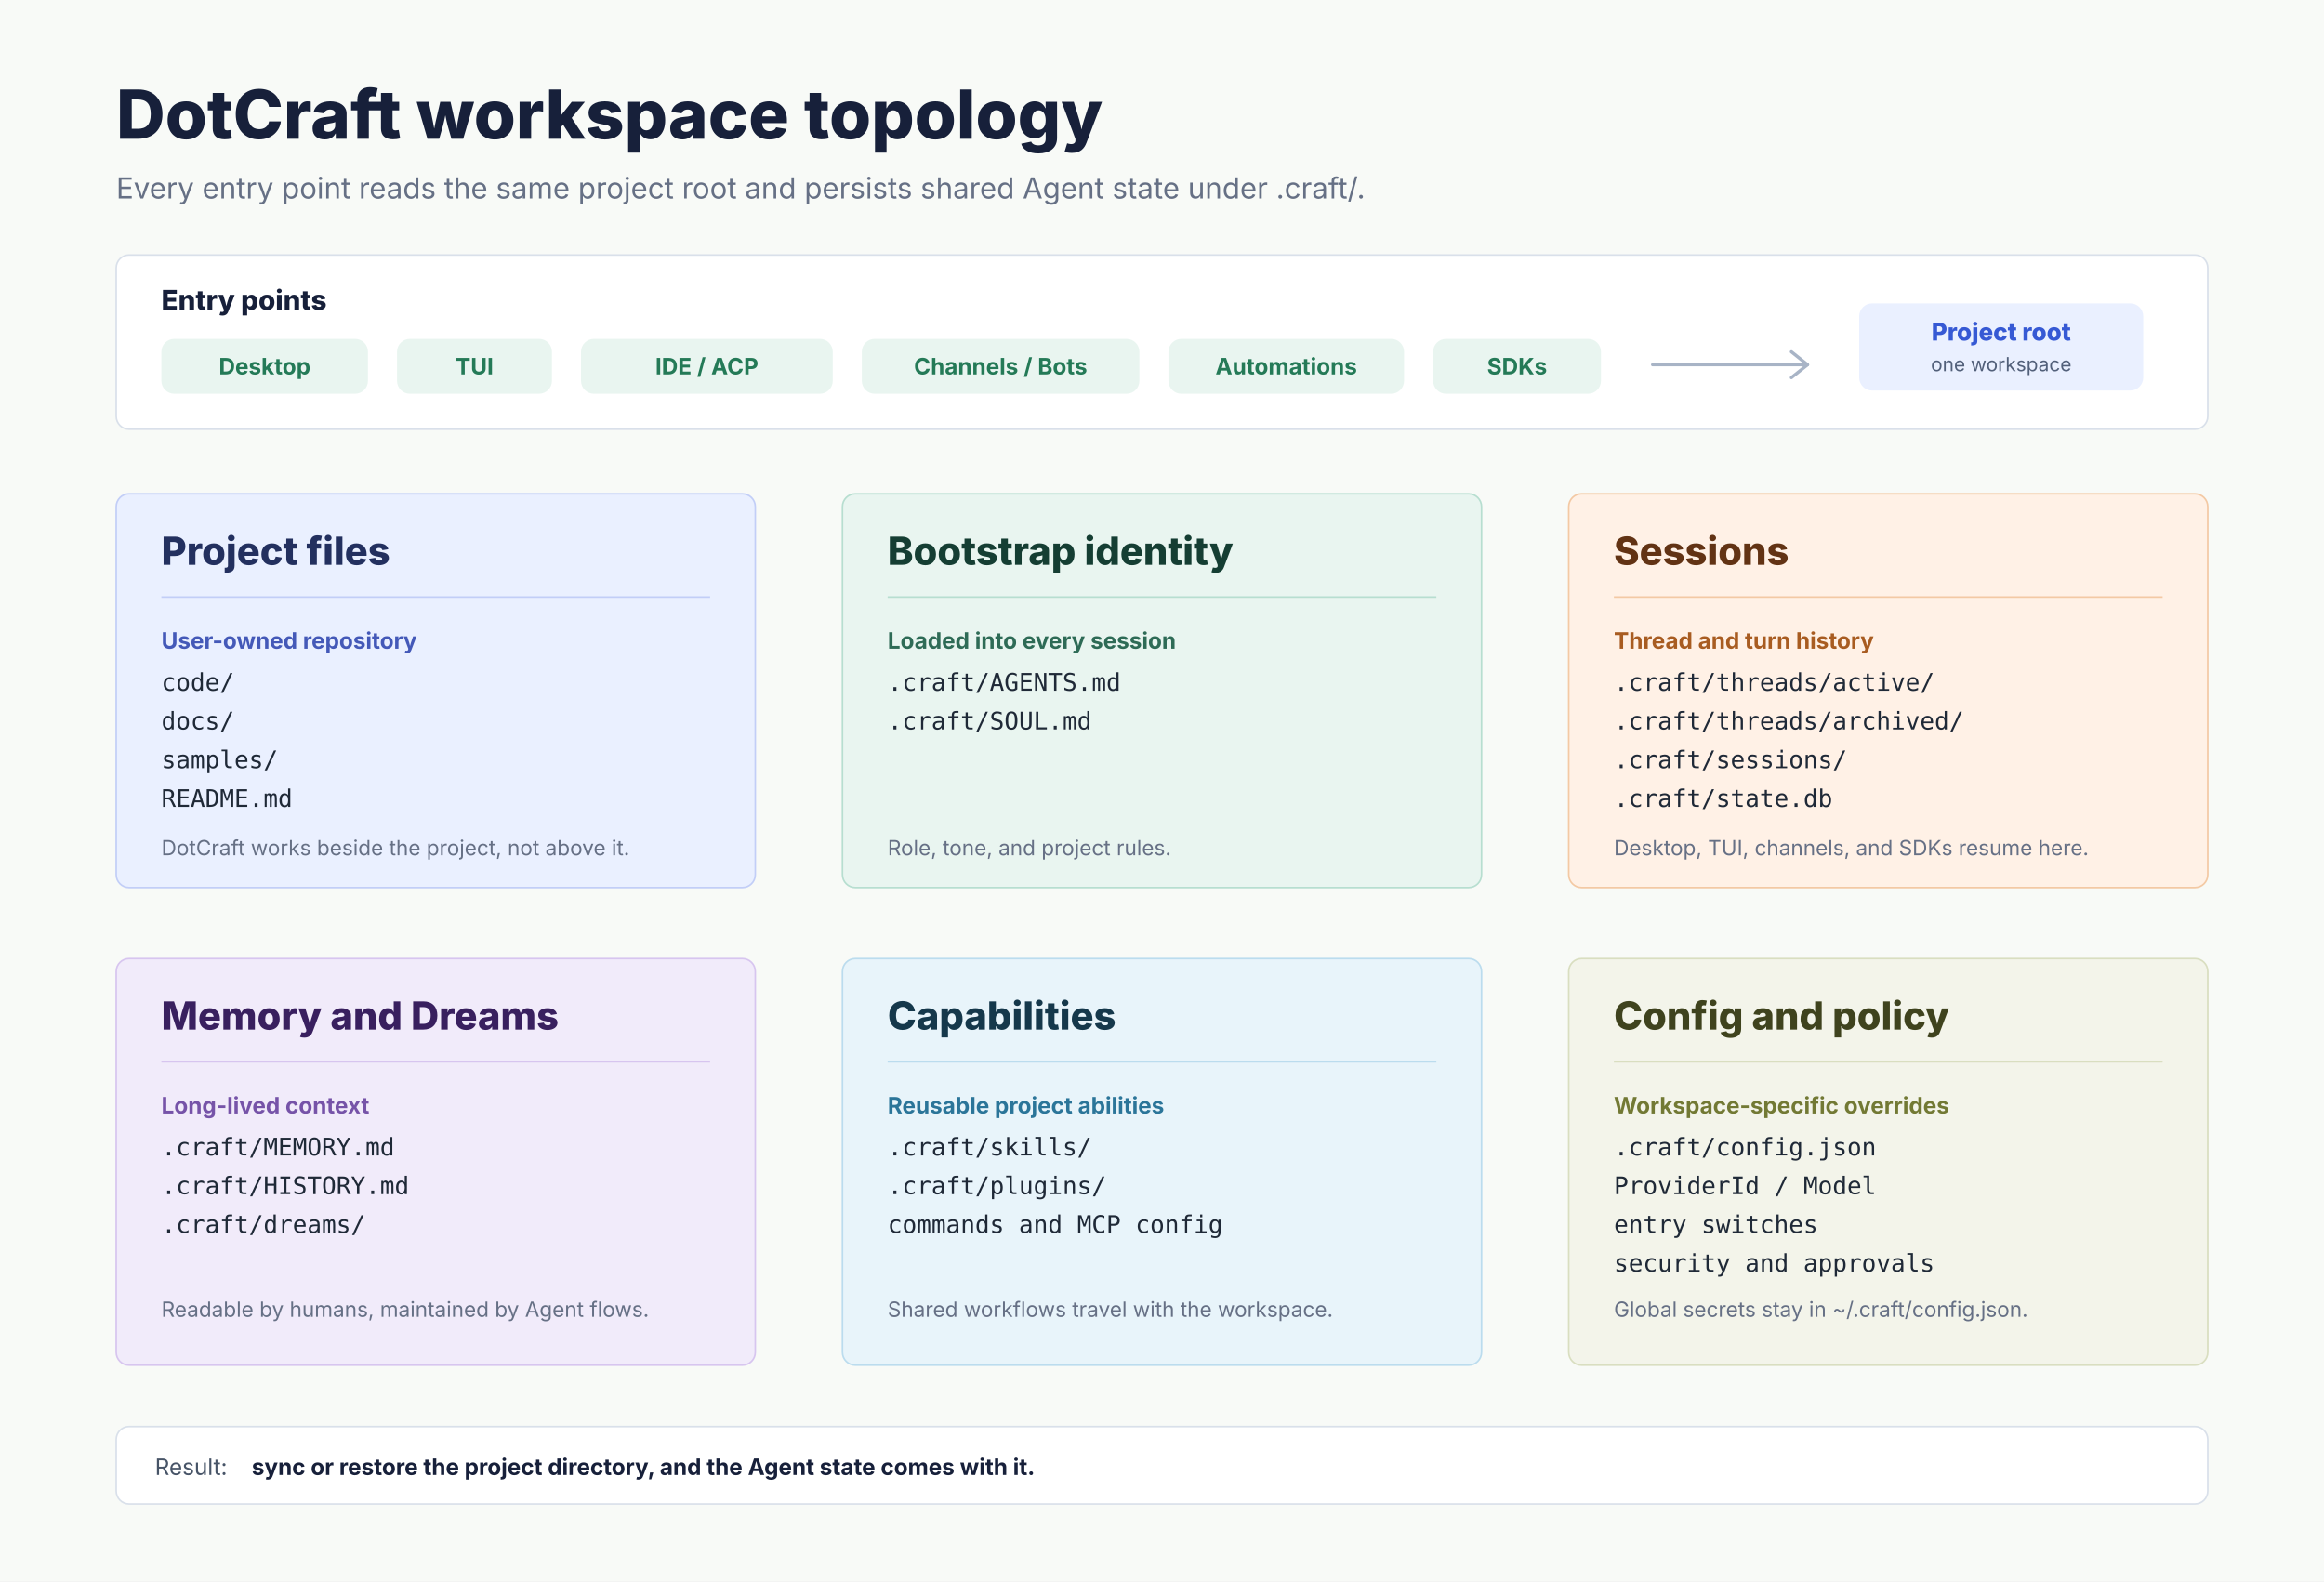
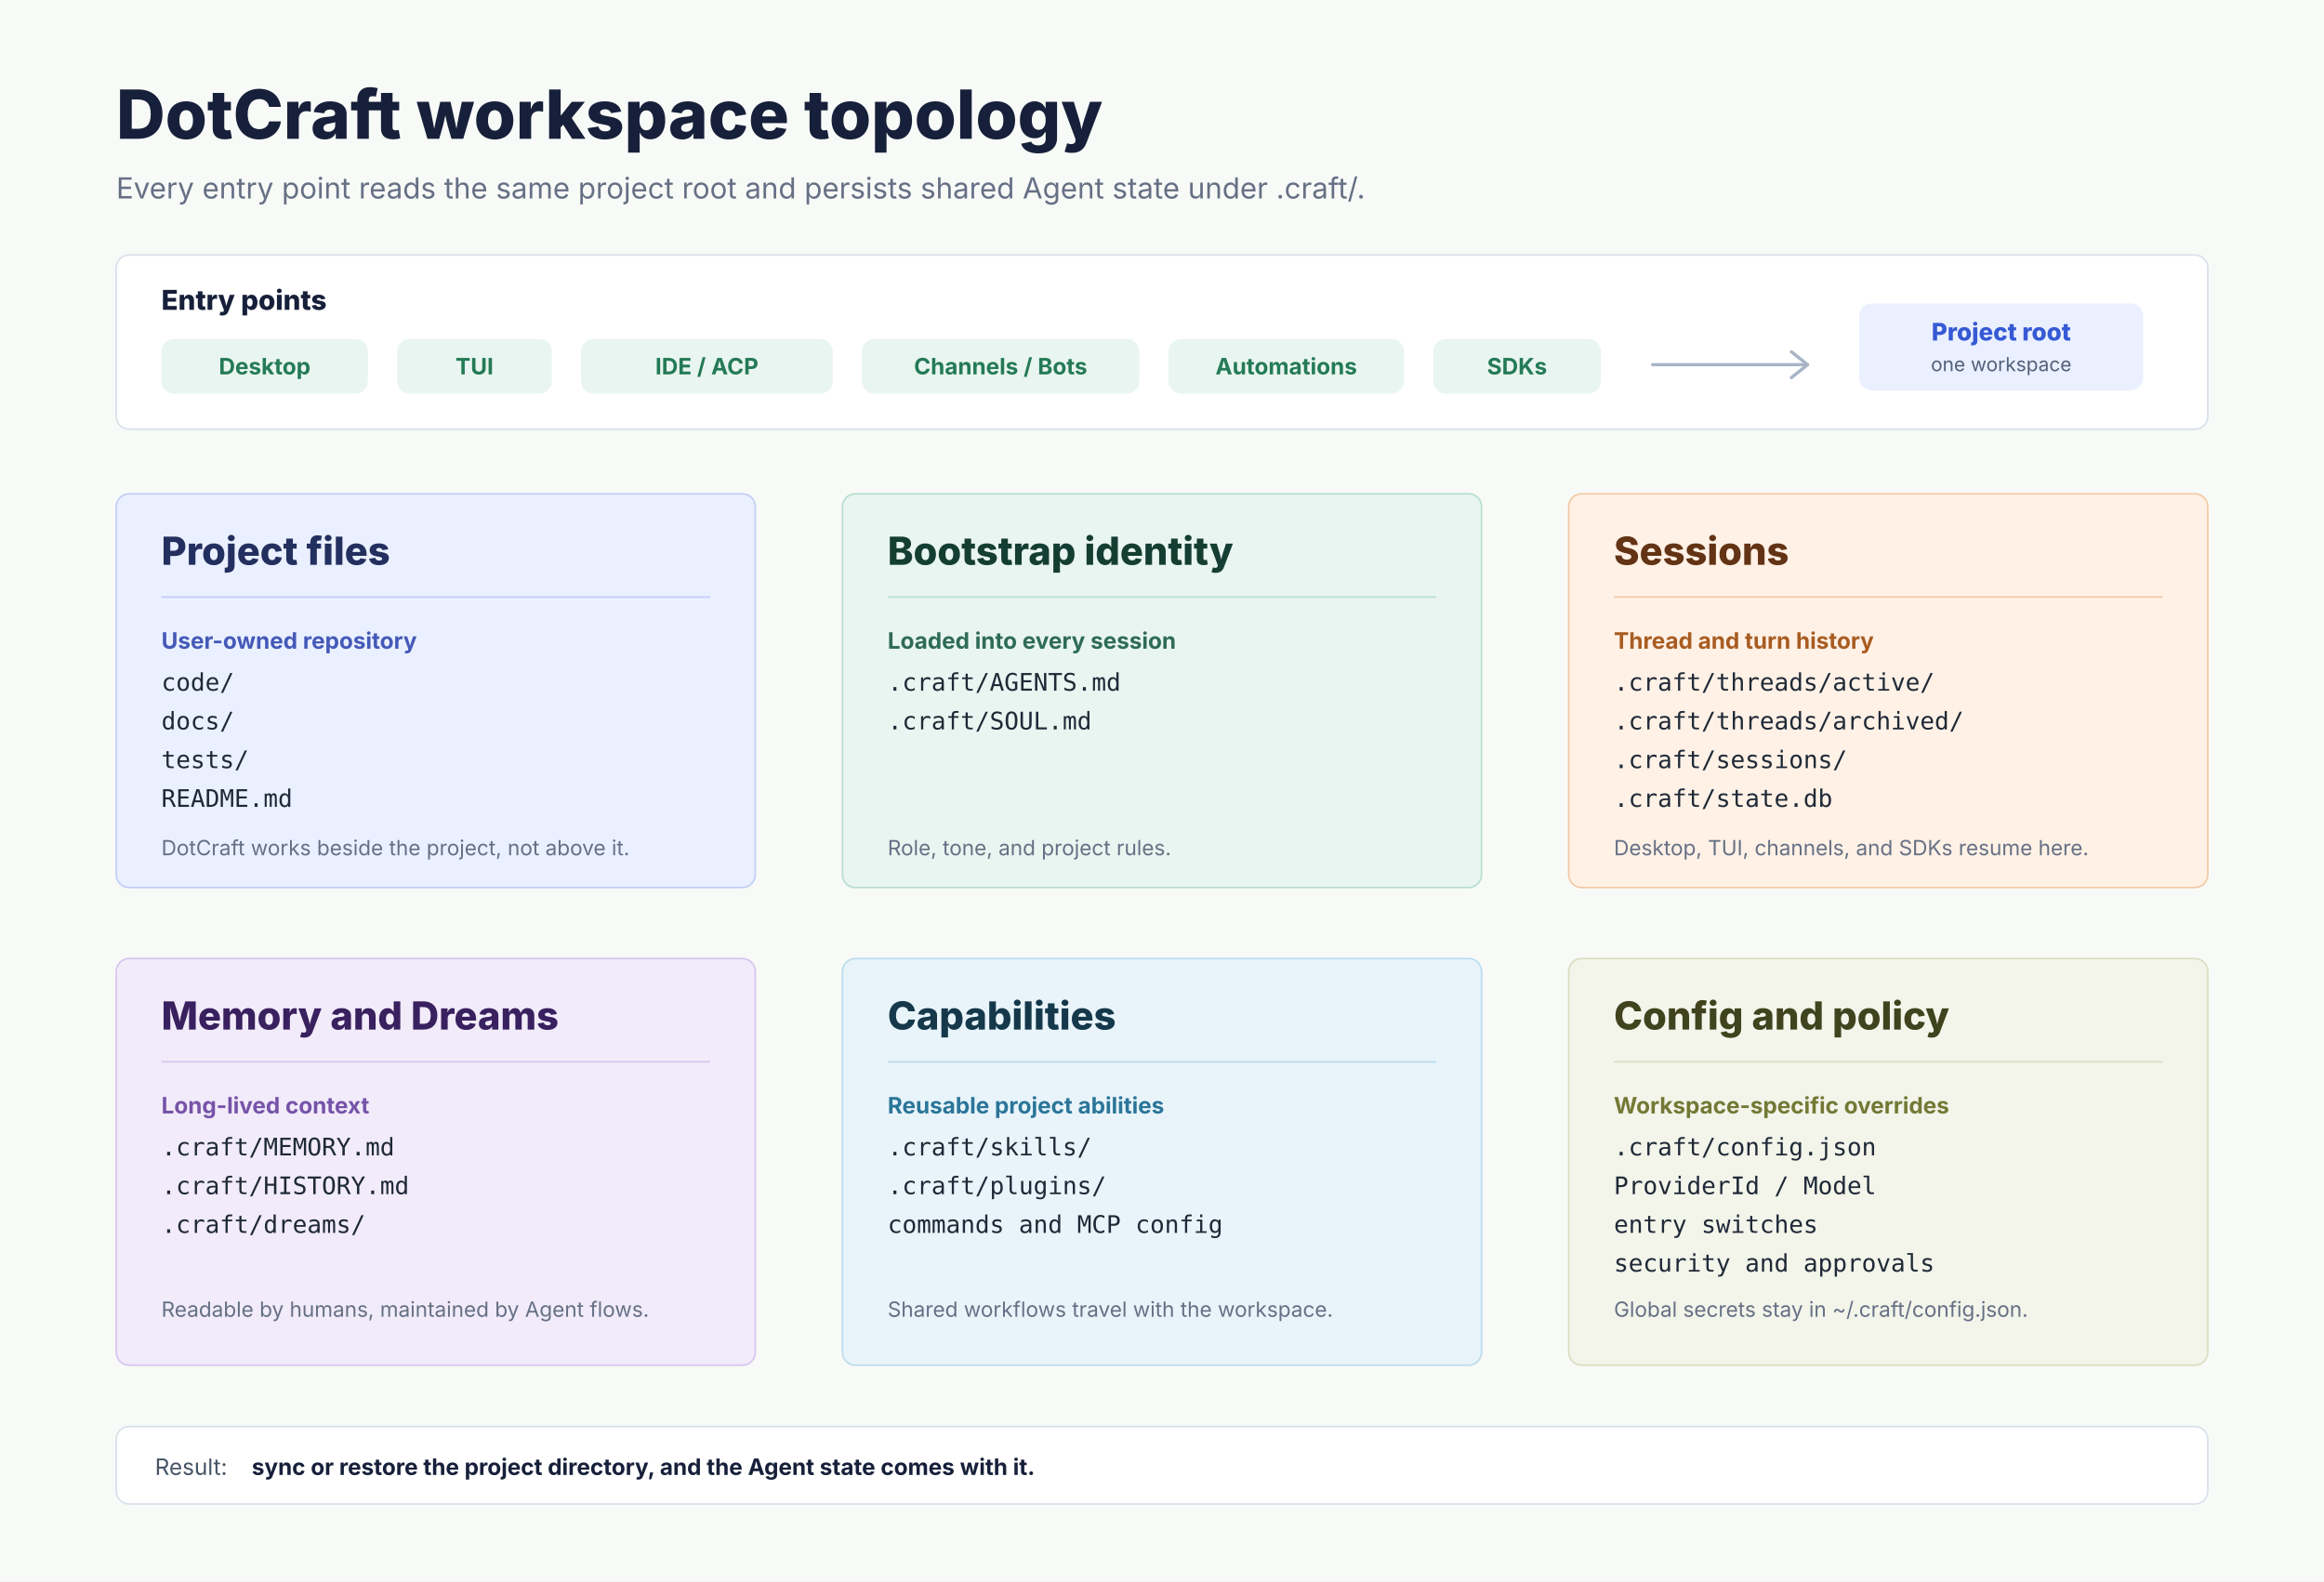
<svg xmlns="http://www.w3.org/2000/svg" width="1440" height="980" viewBox="0 0 1440 980" fill="none" role="img" aria-labelledby="title desc">
  <style>
    text { font-family: Inter, ui-sans-serif, system-ui, -apple-system, BlinkMacSystemFont, "Segoe UI", sans-serif; letter-spacing: 0; }
    .title { fill: #17203A; font-size: 42px; font-weight: 760; }
    .subtitle { fill: #667085; font-size: 18px; }
    .cardTitle { font-size: 24px; font-weight: 760; }
    .label { font-size: 14px; font-weight: 720; }
    .body { fill: #1F2937; font-size: 15px; }
    .mono { fill: #1F2937; font-size: 15px; font-family: "Cascadia Mono", ui-monospace, SFMono-Regular, Menlo, monospace; }
    .muted { fill: #667085; font-size: 13px; }
  </style>
  <rect width="1440" height="980" fill="#F8FAF7" />
  <text x="72" y="86" class="title">DotCraft workspace topology</text>
  <text x="72" y="123" class="subtitle">Every entry point reads the same project root and persists shared Agent state under .craft/.</text>
  <g transform="translate(72 158)">
    <rect x="0" y="0" width="1296" height="108" rx="8" fill="#FFFFFF" stroke="#D9E0EA" />
    <text x="28" y="34" fill="#17203A" font-size="17" font-weight="760">Entry points</text>
    <g transform="translate(28 52)">
      <rect x="0" y="0" width="128" height="34" rx="8" fill="#E9F5F0" />
      <text x="64" y="22" text-anchor="middle" fill="#247A57" font-size="14" font-weight="720">Desktop</text>
      <rect x="146" y="0" width="96" height="34" rx="8" fill="#E9F5F0" />
      <text x="194" y="22" text-anchor="middle" fill="#247A57" font-size="14" font-weight="720">TUI</text>
      <rect x="260" y="0" width="156" height="34" rx="8" fill="#E9F5F0" />
      <text x="338" y="22" text-anchor="middle" fill="#247A57" font-size="14" font-weight="720">IDE / ACP</text>
      <rect x="434" y="0" width="172" height="34" rx="8" fill="#E9F5F0" />
      <text x="520" y="22" text-anchor="middle" fill="#247A57" font-size="14" font-weight="720">Channels / Bots</text>
      <rect x="624" y="0" width="146" height="34" rx="8" fill="#E9F5F0" />
      <text x="697" y="22" text-anchor="middle" fill="#247A57" font-size="14" font-weight="720">Automations</text>
      <rect x="788" y="0" width="104" height="34" rx="8" fill="#E9F5F0" />
      <text x="840" y="22" text-anchor="middle" fill="#247A57" font-size="14" font-weight="720">SDKs</text>
    </g>
    <path d="M952 68H1048" stroke="#A8B4C6" stroke-width="2" stroke-linecap="round" />
    <path d="M1038 60L1048 68L1038 76" stroke="#A8B4C6" stroke-width="2" stroke-linecap="round" stroke-linejoin="round" />
    <g transform="translate(1080 30)">
      <rect x="0" y="0" width="176" height="54" rx="8" fill="#EAF0FF" />
      <text x="88" y="23" text-anchor="middle" fill="#3659D4" font-size="15" font-weight="760">Project root</text>
      <text x="88" y="42" text-anchor="middle" fill="#52607A" font-size="12">one workspace</text>
    </g>
  </g>
  <g transform="translate(72 306)">
    <rect x="0" y="0" width="396" height="244" rx="8" fill="#EAF0FF" stroke="#C2CEF7" />
    <text x="28" y="44" class="cardTitle" fill="#23305F">Project files</text>
    <line x1="28" y1="64" x2="368" y2="64" stroke="#C2CEF7" />
    <text x="28" y="96" class="label" fill="#4459B8">User-owned repository</text>
    <text x="28" y="122" class="mono">code/</text>
    <text x="28" y="146" class="mono">docs/</text>
-     <text x="28" y="170" class="mono">samples/</text>
+     <text x="28" y="170" class="mono">tests/</text>
    <text x="28" y="194" class="mono">README.md</text>
    <text x="28" y="224" class="muted">DotCraft works beside the project, not above it.</text>
  </g>
  <g transform="translate(522 306)">
    <rect x="0" y="0" width="396" height="244" rx="8" fill="#E9F5F0" stroke="#B7DED0" />
    <text x="28" y="44" class="cardTitle" fill="#153E33">Bootstrap identity</text>
    <line x1="28" y1="64" x2="368" y2="64" stroke="#B7DED0" />
    <text x="28" y="96" class="label" fill="#2E6B56">Loaded into every session</text>
    <text x="28" y="122" class="mono">.craft/AGENTS.md</text>
    <text x="28" y="146" class="mono">.craft/SOUL.md</text>
    <text x="28" y="224" class="muted">Role, tone, and project rules.</text>
  </g>
  <g transform="translate(972 306)">
    <rect x="0" y="0" width="396" height="244" rx="8" fill="#FFF1E6" stroke="#F3C9A4" />
    <text x="28" y="44" class="cardTitle" fill="#623314">Sessions</text>
    <line x1="28" y1="64" x2="368" y2="64" stroke="#F3C9A4" />
    <text x="28" y="96" class="label" fill="#A85C21">Thread and turn history</text>
    <text x="28" y="122" class="mono">.craft/threads/active/</text>
    <text x="28" y="146" class="mono">.craft/threads/archived/</text>
    <text x="28" y="170" class="mono">.craft/sessions/</text>
    <text x="28" y="194" class="mono">.craft/state.db</text>
    <text x="28" y="224" class="muted">Desktop, TUI, channels, and SDKs resume here.</text>
  </g>
  <g transform="translate(72 594)">
    <rect x="0" y="0" width="396" height="252" rx="8" fill="#F1EBFA" stroke="#D7C5EF" />
    <text x="28" y="44" class="cardTitle" fill="#39205F">Memory and Dreams</text>
    <line x1="28" y1="64" x2="368" y2="64" stroke="#D7C5EF" />
    <text x="28" y="96" class="label" fill="#7653A8">Long-lived context</text>
    <text x="28" y="122" class="mono">.craft/MEMORY.md</text>
    <text x="28" y="146" class="mono">.craft/HISTORY.md</text>
    <text x="28" y="170" class="mono">.craft/dreams/</text>
    <text x="28" y="222" class="muted">Readable by humans, maintained by Agent flows.</text>
  </g>
  <g transform="translate(522 594)">
    <rect x="0" y="0" width="396" height="252" rx="8" fill="#E8F4FA" stroke="#BBDCEE" />
    <text x="28" y="44" class="cardTitle" fill="#15384B">Capabilities</text>
    <line x1="28" y1="64" x2="368" y2="64" stroke="#BBDCEE" />
    <text x="28" y="96" class="label" fill="#2B7599">Reusable project abilities</text>
    <text x="28" y="122" class="mono">.craft/skills/</text>
    <text x="28" y="146" class="mono">.craft/plugins/</text>
    <text x="28" y="170" class="mono">commands and MCP config</text>
    <text x="28" y="222" class="muted">Shared workflows travel with the workspace.</text>
  </g>
  <g transform="translate(972 594)">
    <rect x="0" y="0" width="396" height="252" rx="8" fill="#F3F4EA" stroke="#D9DEC0" />
    <text x="28" y="44" class="cardTitle" fill="#3F431E">Config and policy</text>
    <line x1="28" y1="64" x2="368" y2="64" stroke="#D9DEC0" />
    <text x="28" y="96" class="label" fill="#727934">Workspace-specific overrides</text>
    <text x="28" y="122" class="mono">.craft/config.json</text>
    <text x="28" y="146" class="mono">ProviderId / Model</text>
    <text x="28" y="170" class="mono">entry switches</text>
    <text x="28" y="194" class="mono">security and approvals</text>
    <text x="28" y="222" class="muted">Global secrets stay in ~/.craft/config.json.</text>
  </g>
  <g transform="translate(72 884)">
    <rect x="0" y="0" width="1296" height="48" rx="8" fill="#FFFFFF" stroke="#D9E0EA" />
    <text x="24" y="30" fill="#475467" font-size="14">Result:</text>
    <text x="84" y="30" fill="#17203A" font-size="14" font-weight="720">sync or restore the project directory, and the Agent state comes with it.</text>
  </g>
</svg>
